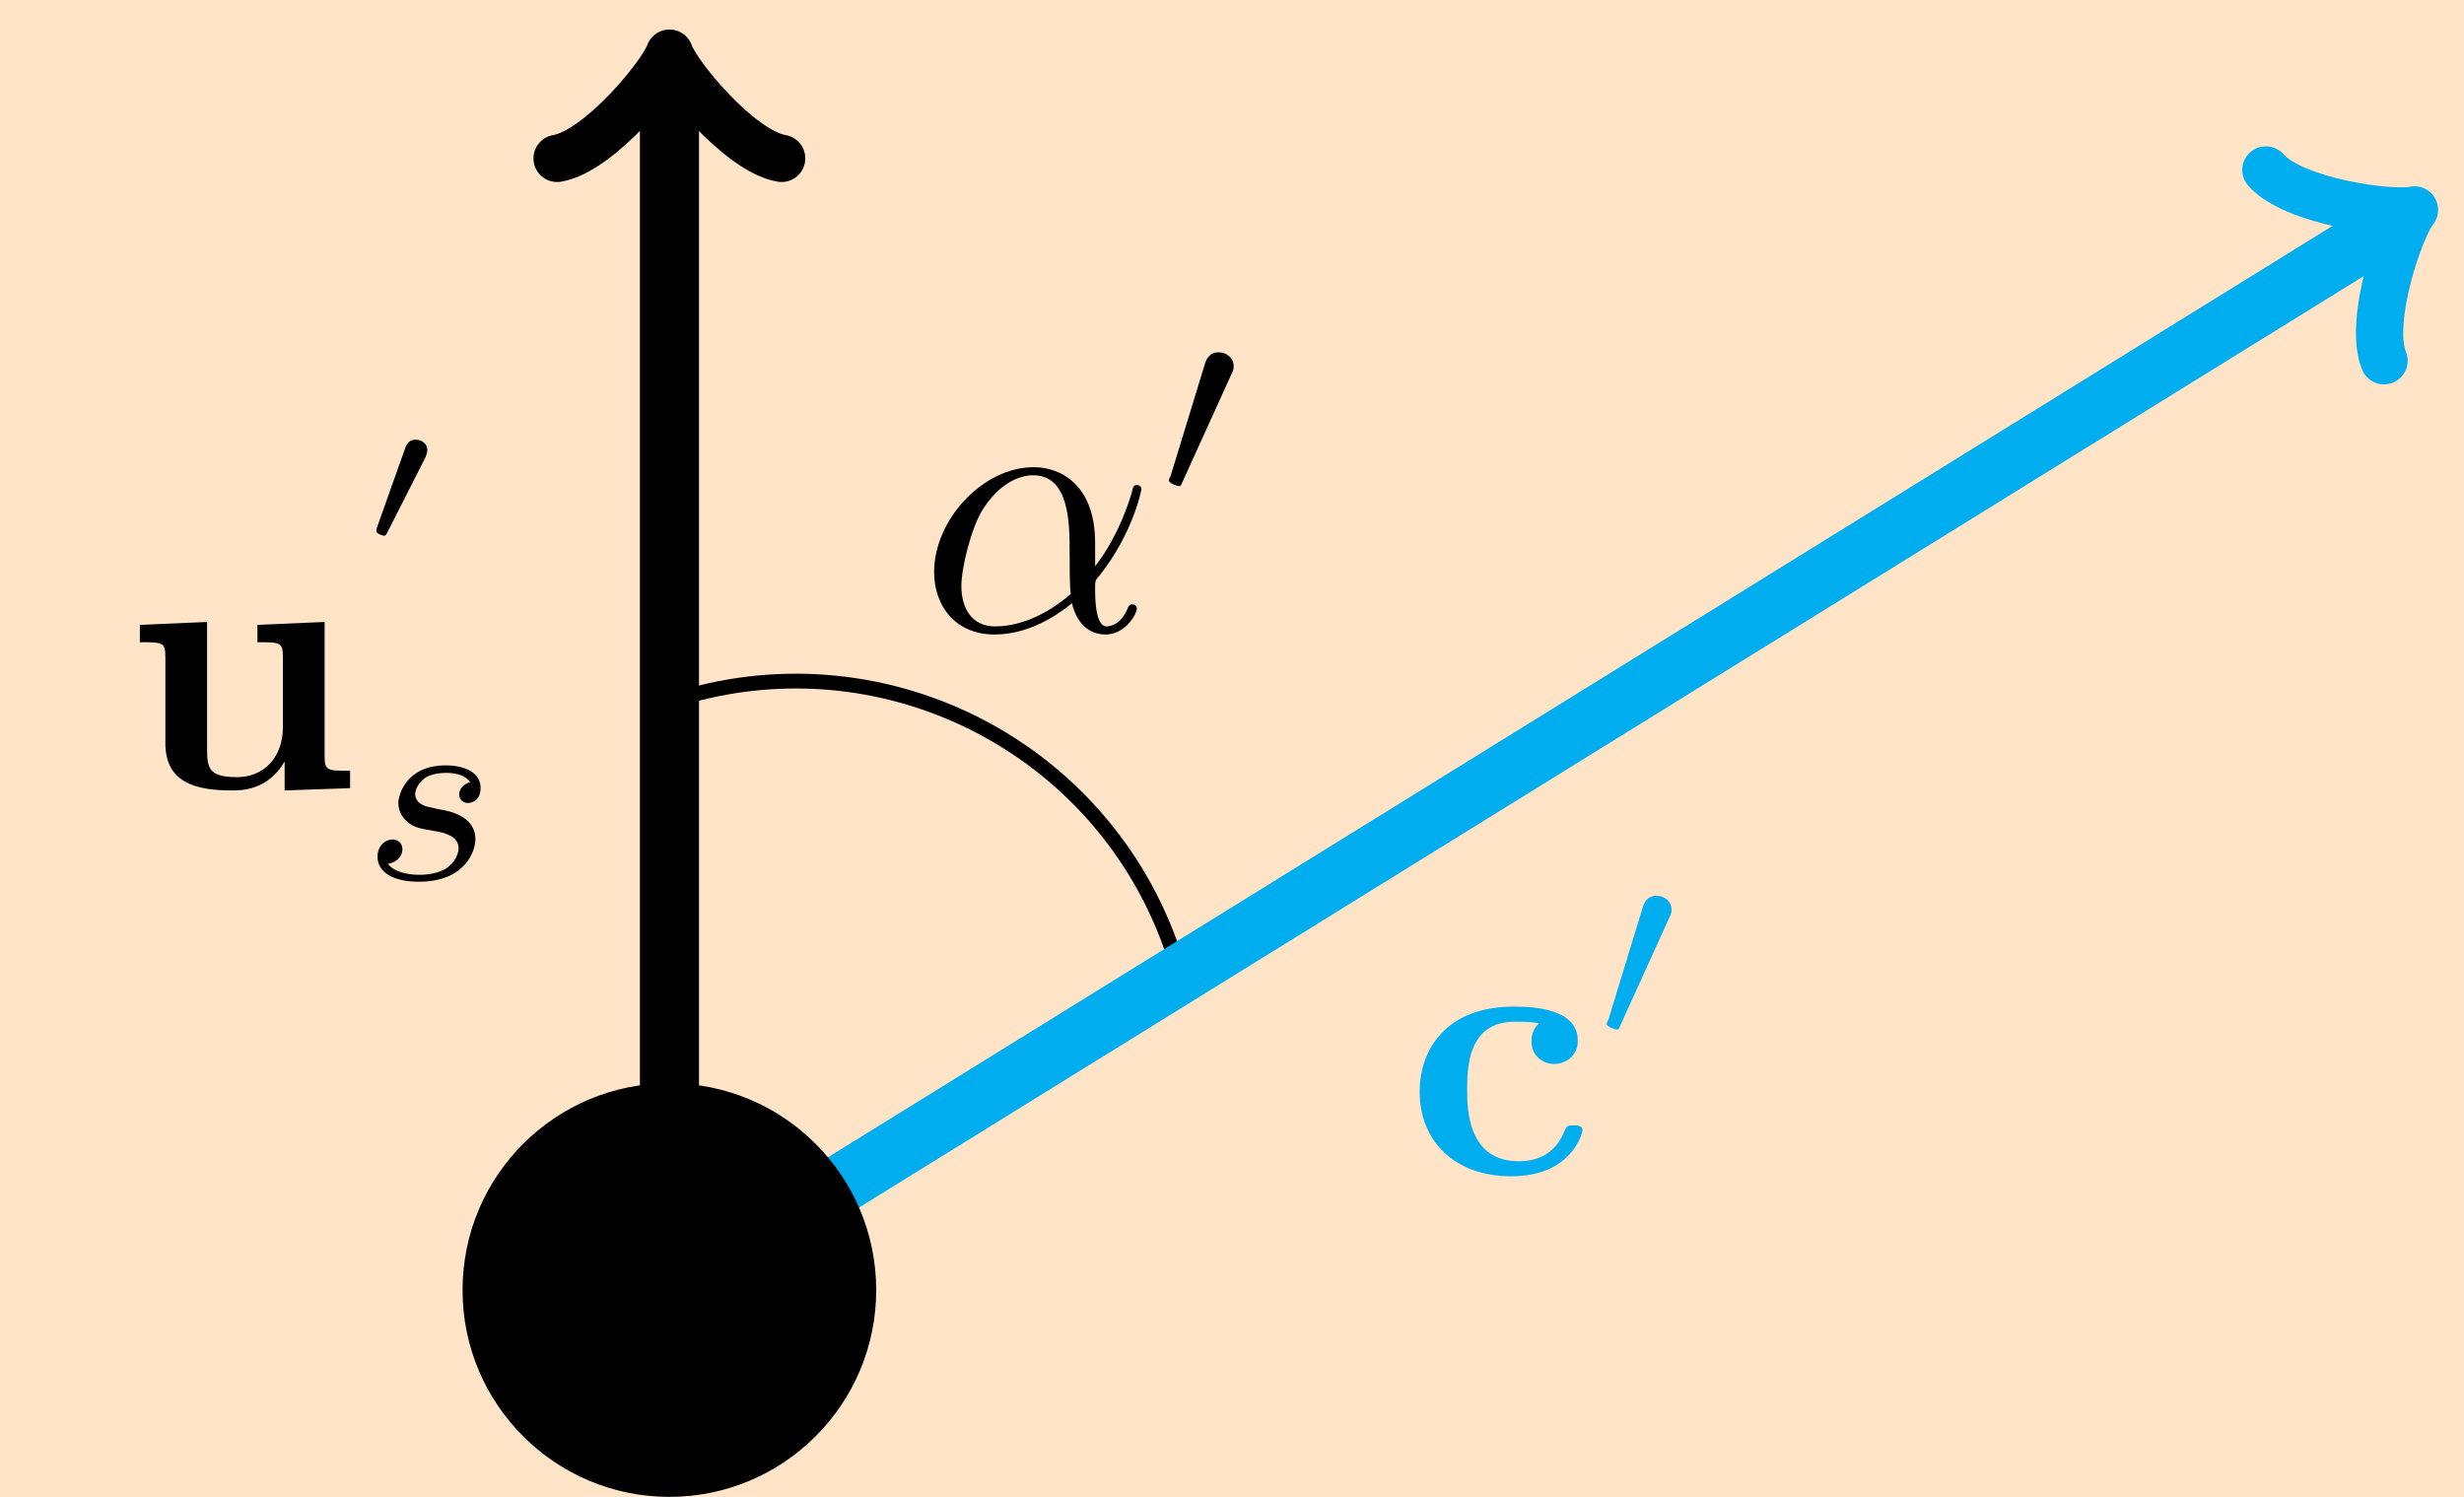
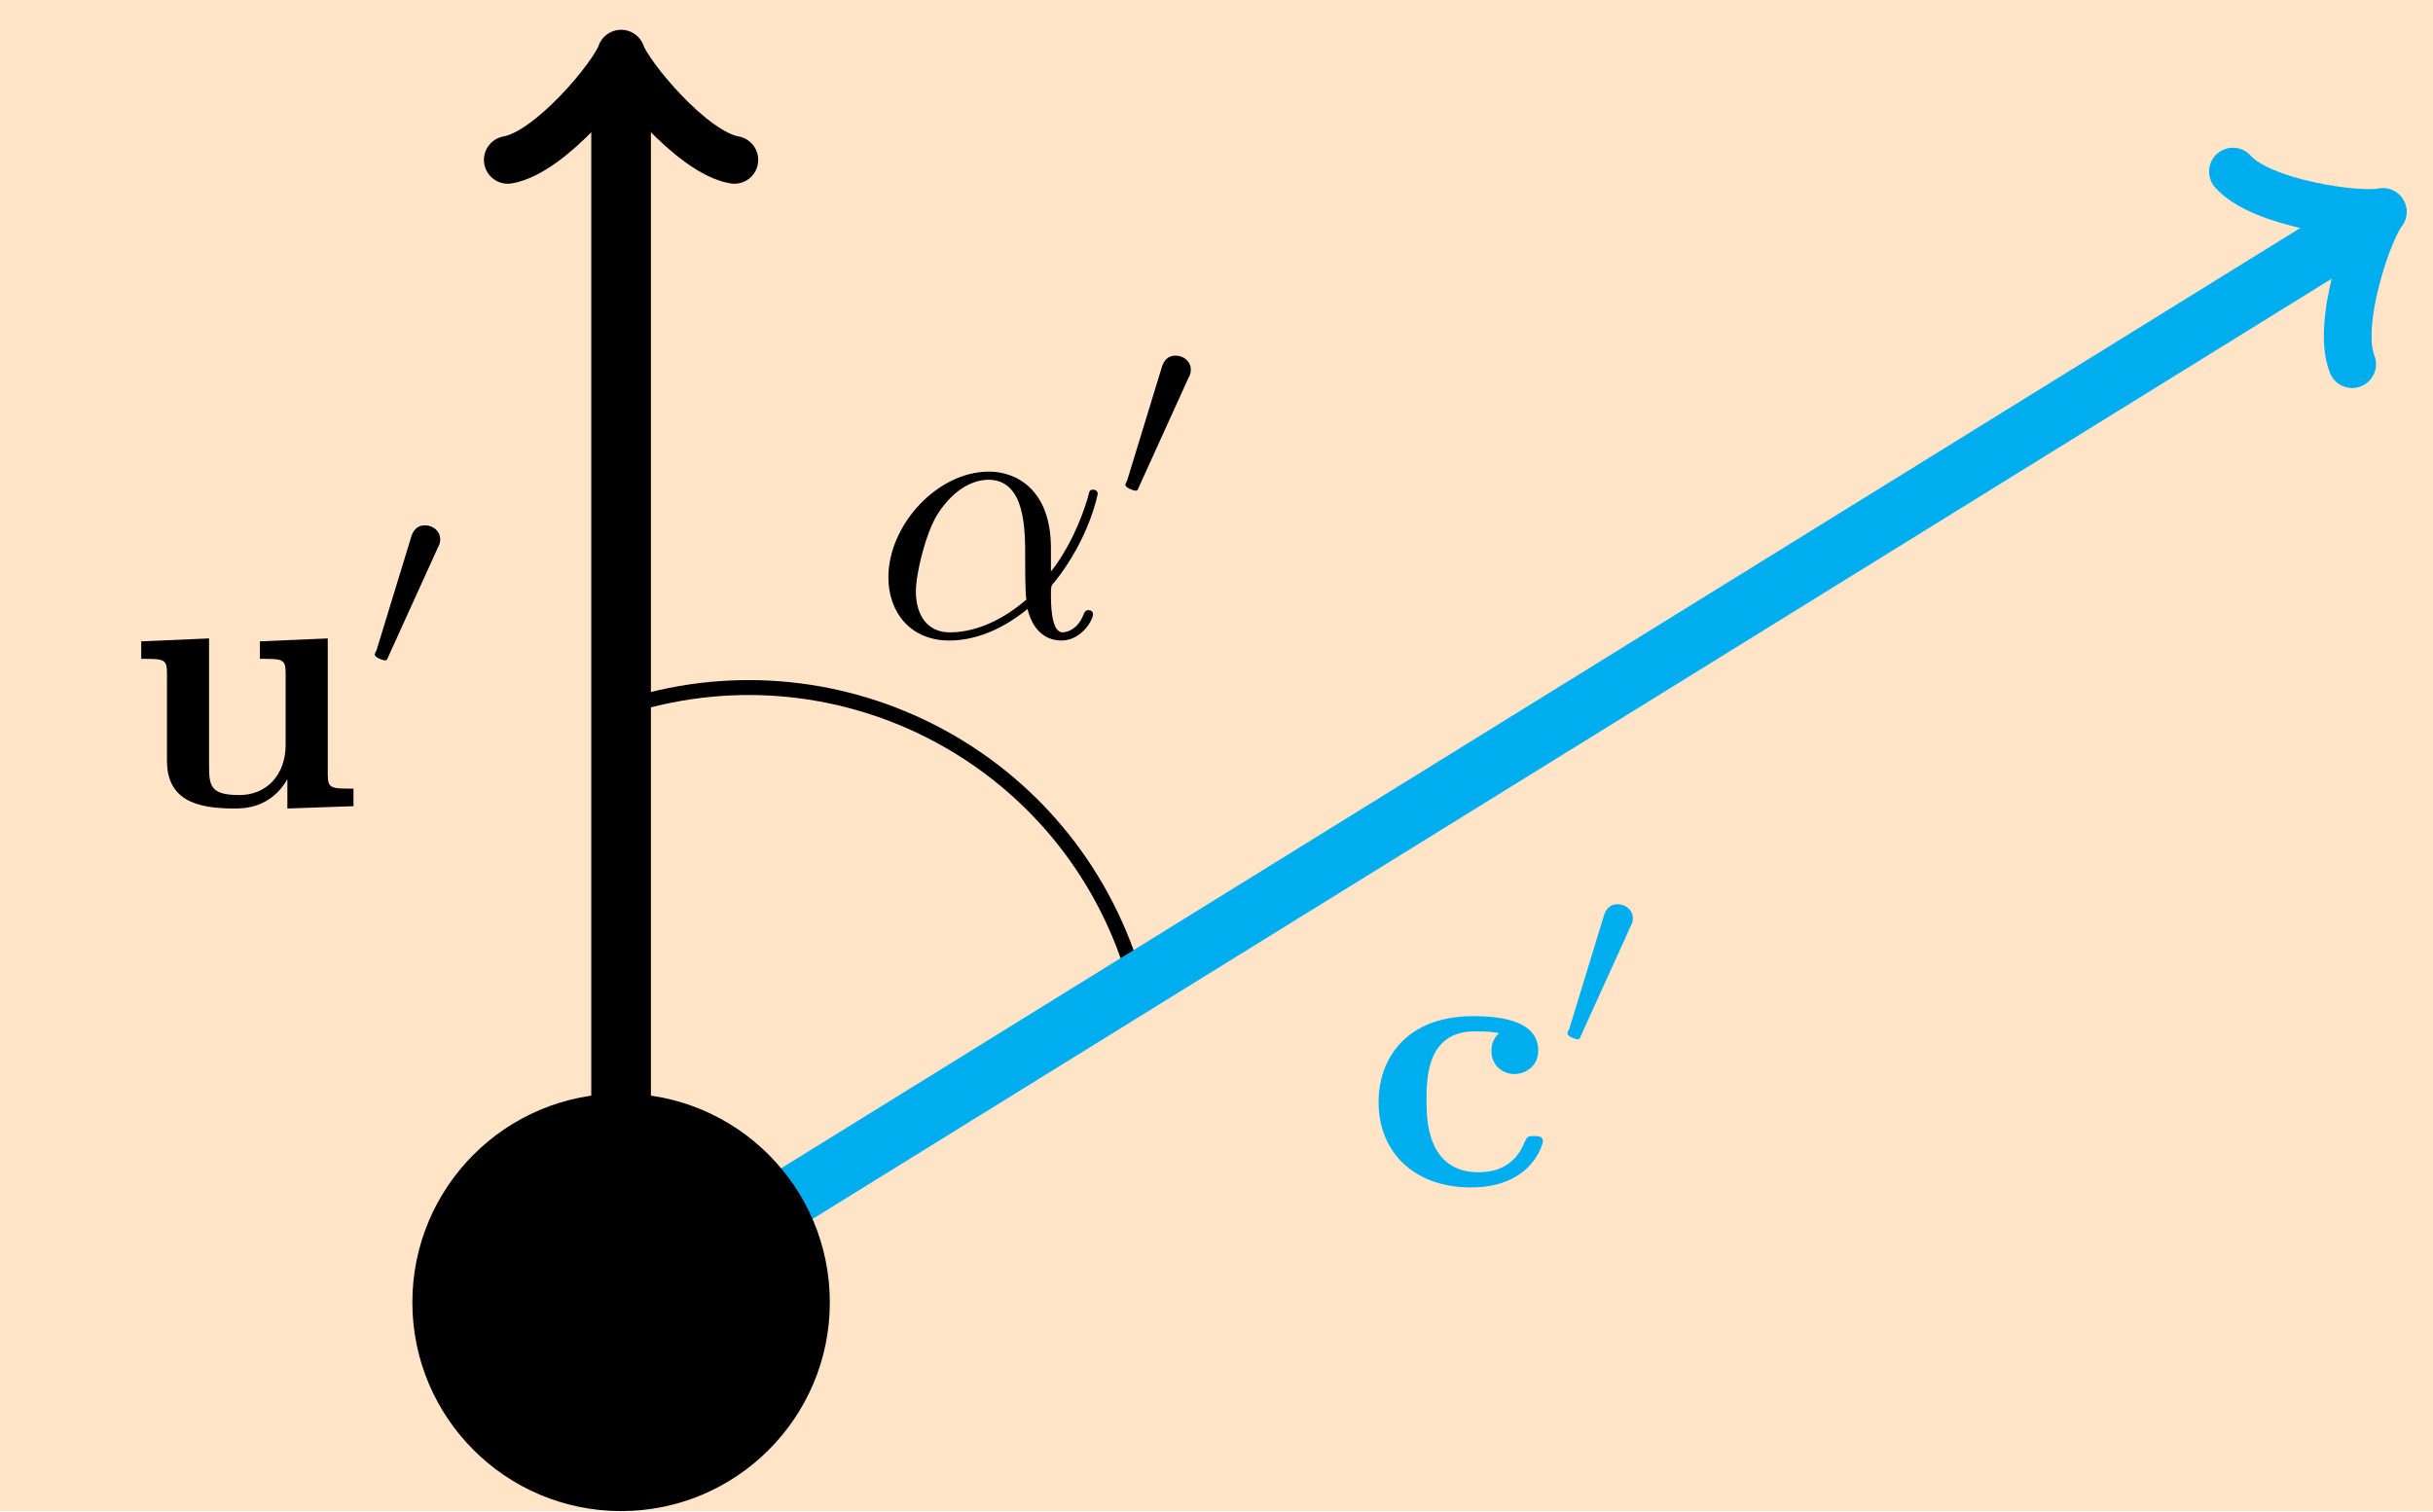
- <svg xmlns="http://www.w3.org/2000/svg" xmlns:xlink="http://www.w3.org/1999/xlink" width="66.482pt" height="40.39pt" viewBox="0 0 66.482 40.39" version="1.1">
+ <svg xmlns="http://www.w3.org/2000/svg" xmlns:xlink="http://www.w3.org/1999/xlink" width="65.019pt" height="40.39pt" viewBox="0 0 65.019 40.39" version="1.1">
  <defs>
    <g>
      <symbol overflow="visible" id="glyph0-0">
        <path style="stroke:none;" d="" />
      </symbol>
      <symbol overflow="visible" id="glyph0-1">
        <path style="stroke:none;" d="M 4.75 -2.359 C 4.75 -3.922 3.828 -4.406 3.094 -4.406 C 1.719 -4.406 0.406 -2.984 0.406 -1.578 C 0.406 -0.641 1 0.109 2.031 0.109 C 2.656 0.109 3.375 -0.125 4.125 -0.734 C 4.25 -0.203 4.578 0.109 5.031 0.109 C 5.562 0.109 5.875 -0.438 5.875 -0.594 C 5.875 -0.672 5.812 -0.703 5.75 -0.703 C 5.688 -0.703 5.656 -0.672 5.625 -0.594 C 5.438 -0.109 5.078 -0.109 5.062 -0.109 C 4.75 -0.109 4.75 -0.891 4.75 -1.125 C 4.75 -1.328 4.75 -1.359 4.859 -1.469 C 5.797 -2.656 6 -3.812 6 -3.812 C 6 -3.844 5.984 -3.922 5.875 -3.922 C 5.781 -3.922 5.781 -3.891 5.734 -3.703 C 5.547 -3.078 5.219 -2.328 4.75 -1.734 Z M 4.094 -0.984 C 3.203 -0.219 2.438 -0.109 2.047 -0.109 C 1.453 -0.109 1.141 -0.562 1.141 -1.203 C 1.141 -1.688 1.406 -2.766 1.719 -3.266 C 2.188 -4 2.734 -4.188 3.078 -4.188 C 4.062 -4.188 4.062 -2.875 4.062 -2.109 C 4.062 -1.734 4.062 -1.156 4.094 -0.984 Z M 4.094 -0.984 " />
      </symbol>
      <symbol overflow="visible" id="glyph1-0">
        <path style="stroke:none;" d="" />
      </symbol>
      <symbol overflow="visible" id="glyph1-1">
        <path style="stroke:none;" d="M 2.016 -3.297 C 2.078 -3.406 2.078 -3.469 2.078 -3.516 C 2.078 -3.734 1.891 -3.891 1.672 -3.891 C 1.406 -3.891 1.328 -3.672 1.297 -3.562 L 0.375 -0.547 C 0.359 -0.531 0.328 -0.453 0.328 -0.438 C 0.328 -0.359 0.547 -0.281 0.609 -0.281 C 0.656 -0.281 0.656 -0.297 0.703 -0.406 Z M 2.016 -3.297 " />
      </symbol>
      <symbol overflow="visible" id="glyph2-0">
        <path style="stroke:none;" d="" />
      </symbol>
      <symbol overflow="visible" id="glyph2-1">
        <path style="stroke:none;" d="M 3.594 -4.062 C 3.406 -3.891 3.391 -3.688 3.391 -3.594 C 3.391 -3.156 3.734 -2.969 4 -2.969 C 4.312 -2.969 4.641 -3.188 4.641 -3.594 C 4.641 -4.453 3.484 -4.516 2.906 -4.516 C 1.109 -4.516 0.375 -3.375 0.375 -2.219 C 0.375 -0.891 1.312 0.062 2.844 0.062 C 4.469 0.062 4.766 -1.094 4.766 -1.172 C 4.766 -1.312 4.625 -1.312 4.531 -1.312 C 4.344 -1.312 4.344 -1.281 4.281 -1.156 C 4.031 -0.531 3.547 -0.344 3.047 -0.344 C 1.656 -0.344 1.656 -1.797 1.656 -2.266 C 1.656 -2.828 1.656 -4.109 2.938 -4.109 C 3.297 -4.109 3.453 -4.094 3.594 -4.062 Z M 3.594 -4.062 " />
      </symbol>
      <symbol overflow="visible" id="glyph2-2">
        <path style="stroke:none;" d="M 4.359 -0.719 L 4.359 0.062 L 6.125 0 L 6.125 -0.469 C 5.516 -0.469 5.438 -0.469 5.438 -0.859 L 5.438 -4.484 L 3.625 -4.406 L 3.625 -3.938 C 4.234 -3.938 4.312 -3.938 4.312 -3.547 L 4.312 -1.641 C 4.312 -0.828 3.797 -0.297 3.078 -0.297 C 2.297 -0.297 2.266 -0.547 2.266 -1.094 L 2.266 -4.484 L 0.453 -4.406 L 0.453 -3.938 C 1.062 -3.938 1.141 -3.938 1.141 -3.547 L 1.141 -1.219 C 1.141 -0.156 1.938 0.062 2.938 0.062 C 3.188 0.062 3.906 0.062 4.359 -0.719 Z M 4.359 -0.719 " />
      </symbol>
-       <symbol overflow="visible" id="glyph3-0">
-         <path style="stroke:none;" d="" />
-       </symbol>
-       <symbol overflow="visible" id="glyph3-1">
-         <path style="stroke:none;" d="M 1.797 -2.312 C 1.797 -2.328 1.844 -2.422 1.844 -2.5 C 1.844 -2.672 1.688 -2.781 1.531 -2.781 C 1.328 -2.781 1.281 -2.625 1.25 -2.562 L 0.484 -0.406 C 0.469 -0.344 0.469 -0.328 0.469 -0.312 C 0.469 -0.234 0.672 -0.188 0.672 -0.188 C 0.719 -0.188 0.734 -0.219 0.766 -0.281 Z M 1.797 -2.312 " />
-       </symbol>
-       <symbol overflow="visible" id="glyph4-0">
-         <path style="stroke:none;" d="" />
-       </symbol>
-       <symbol overflow="visible" id="glyph4-1">
-         <path style="stroke:none;" d="M 3 -2.625 C 2.828 -2.578 2.703 -2.438 2.703 -2.297 C 2.703 -2.125 2.844 -2.062 2.938 -2.062 C 3.016 -2.062 3.281 -2.109 3.281 -2.469 C 3.281 -2.922 2.781 -3.078 2.344 -3.078 C 1.266 -3.078 1.062 -2.266 1.062 -2.062 C 1.062 -1.797 1.219 -1.625 1.312 -1.547 C 1.484 -1.406 1.609 -1.375 2.094 -1.297 C 2.25 -1.266 2.688 -1.188 2.688 -0.844 C 2.688 -0.719 2.609 -0.453 2.328 -0.281 C 2.047 -0.125 1.703 -0.125 1.625 -0.125 C 1.344 -0.125 0.953 -0.188 0.781 -0.422 C 1.016 -0.453 1.172 -0.625 1.172 -0.812 C 1.172 -0.984 1.047 -1.078 0.906 -1.078 C 0.703 -1.078 0.5 -0.906 0.5 -0.609 C 0.5 -0.188 0.938 0.062 1.609 0.062 C 2.906 0.062 3.141 -0.812 3.141 -1.078 C 3.141 -1.719 2.438 -1.844 2.172 -1.891 C 2.109 -1.906 1.938 -1.938 1.891 -1.953 C 1.641 -2 1.516 -2.141 1.516 -2.297 C 1.516 -2.453 1.641 -2.641 1.797 -2.75 C 1.984 -2.859 2.219 -2.875 2.344 -2.875 C 2.484 -2.875 2.844 -2.859 3 -2.625 Z M 3 -2.625 " />
-       </symbol>
    </g>
    <clipPath id="clip1">
-       <path d="M 0 0 L 66.48 0 L 66.48 40.391 L 0 40.391 Z M 0 0 " />
-     </clipPath>
-     <clipPath id="clip2">
-       <path d="M 0 0 L 66.48 0 L 66.48 40.391 L 0 40.391 Z M 0 0 " />
-     </clipPath>
-     <clipPath id="clip3">
-       <path d="M 12 29 L 24 29 L 24 40.391 L 12 40.391 Z M 12 29 " />
+       <path d="M 11 29 L 23 29 L 23 40.391 L 11 40.391 Z M 11 29 " />
    </clipPath>
  </defs>
  <g id="surface1">
-     <g clip-path="url(#clip1)" clip-rule="nonzero">
-       <path style=" stroke:none;fill-rule:nonzero;fill:rgb(100%,89.412%,78.432%);fill-opacity:1;" d="M 0 40.391 L 66.48 40.391 L 66.48 0 L 0 0 Z M 0 40.391 " />
-     </g>
-     <path style="fill:none;stroke-width:0.399;stroke-linecap:butt;stroke-linejoin:miter;stroke:rgb(0%,0%,0%);stroke-opacity:1;stroke-miterlimit:10;" d="M 0.002 15.877 C 5.65 17.756 11.724 14.717 13.607 9.069 " transform="matrix(1,0,0,-1,18.061,34.811)" />
+     <path style=" stroke:none;fill-rule:nonzero;fill:rgb(100%,89.412%,78.432%);fill-opacity:1;" d="M 0 40.391 L 65.02 40.391 L 65.02 0 L 0 0 Z M 0 40.391 " />
+     <path style="fill:none;stroke-width:0.399;stroke-linecap:butt;stroke-linejoin:miter;stroke:rgb(0%,0%,0%);stroke-opacity:1;stroke-miterlimit:10;" d="M -0 15.877 C 5.648 17.756 11.722 14.717 13.605 9.069 " transform="matrix(1,0,0,-1,16.598,34.811)" />
    <g style="fill:rgb(0%,0%,0%);fill-opacity:1;">
-       <use xlink:href="#glyph0-1" x="24.798" y="17.012" />
+       <use xlink:href="#glyph0-1" x="23.335" y="17.012" />
    </g>
    <g style="fill:rgb(0%,0%,0%);fill-opacity:1;">
-       <use xlink:href="#glyph1-1" x="31.208" y="13.397" />
+       <use xlink:href="#glyph1-1" x="29.745" y="13.397" />
    </g>
-     <g clip-path="url(#clip2)" clip-rule="nonzero">
-       <path style="fill:none;stroke-width:1.594;stroke-linecap:butt;stroke-linejoin:miter;stroke:rgb(0%,67.839%,93.729%);stroke-opacity:1;stroke-miterlimit:10;" d="M 0.002 -0.002 L 46.599 28.846 " transform="matrix(1,0,0,-1,18.061,34.811)" />
-     </g>
-     <path style="fill:none;stroke-width:1.275;stroke-linecap:round;stroke-linejoin:round;stroke:rgb(0%,67.839%,93.729%);stroke-opacity:1;stroke-miterlimit:10;" d="M -2.271 3.026 C -2.081 1.893 0.001 0.187 0.57 -0 C 0.001 -0.191 -2.081 -1.892 -2.27 -3.029 " transform="matrix(0.85023,-0.52634,-0.52634,-0.85023,64.66018,5.96377)" />
+     <path style="fill:none;stroke-width:1.594;stroke-linecap:butt;stroke-linejoin:miter;stroke:rgb(0%,67.839%,93.729%);stroke-opacity:1;stroke-miterlimit:10;" d="M -0 -0.002 L 46.597 28.846 " transform="matrix(1,0,0,-1,16.598,34.811)" />
+     <path style="fill:none;stroke-width:1.275;stroke-linecap:round;stroke-linejoin:round;stroke:rgb(0%,67.839%,93.729%);stroke-opacity:1;stroke-miterlimit:10;" d="M -2.272 3.027 C -2.082 1.894 -0.001 0.188 0.568 0.001 C -0 -0.19 -2.083 -1.891 -2.272 -3.028 " transform="matrix(0.85023,-0.52634,-0.52634,-0.85023,63.19718,5.96377)" />
    <g style="fill:rgb(0%,67.839%,93.729%);fill-opacity:1;">
-       <use xlink:href="#glyph2-1" x="37.93" y="31.678" />
+       <use xlink:href="#glyph2-1" x="36.466" y="31.678" />
    </g>
    <g style="fill:rgb(0%,67.839%,93.729%);fill-opacity:1;">
-       <use xlink:href="#glyph1-1" x="43.022" y="28.062" />
+       <use xlink:href="#glyph1-1" x="41.558" y="28.062" />
    </g>
-     <path style="fill:none;stroke-width:1.594;stroke-linecap:butt;stroke-linejoin:miter;stroke:rgb(0%,0%,0%);stroke-opacity:1;stroke-miterlimit:10;" d="M 0.002 -0.002 L 0.002 32.811 " transform="matrix(1,0,0,-1,18.061,34.811)" />
-     <path style="fill:none;stroke-width:1.275;stroke-linecap:round;stroke-linejoin:round;stroke:rgb(0%,0%,0%);stroke-opacity:1;stroke-miterlimit:10;" d="M -2.272 3.03 C -2.08 1.893 0.002 0.19 0.568 -0.002 C 0.002 -0.189 -2.08 -1.892 -2.272 -3.029 " transform="matrix(0,-1,-1,0,18.061,2.00178)" />
+     <path style="fill:none;stroke-width:1.594;stroke-linecap:butt;stroke-linejoin:miter;stroke:rgb(0%,0%,0%);stroke-opacity:1;stroke-miterlimit:10;" d="M -0 -0.002 L -0 32.811 " transform="matrix(1,0,0,-1,16.598,34.811)" />
+     <path style="fill:none;stroke-width:1.275;stroke-linecap:round;stroke-linejoin:round;stroke:rgb(0%,0%,0%);stroke-opacity:1;stroke-miterlimit:10;" d="M -2.272 3.028 C -2.08 1.891 0.002 0.188 0.568 0 C 0.002 -0.191 -2.08 -1.894 -2.272 -3.027 " transform="matrix(0,-1,-1,0,16.598,2.00178)" />
    <g style="fill:rgb(0%,0%,0%);fill-opacity:1;">
-       <use xlink:href="#glyph2-2" x="3.321" y="21.267" />
+       <use xlink:href="#glyph2-2" x="3.321" y="21.549" />
    </g>
    <g style="fill:rgb(0%,0%,0%);fill-opacity:1;">
-       <use xlink:href="#glyph3-1" x="9.686" y="14.645" />
+       <use xlink:href="#glyph1-1" x="9.686" y="17.933" />
    </g>
-     <g style="fill:rgb(0%,0%,0%);fill-opacity:1;">
-       <use xlink:href="#glyph4-1" x="9.686" y="23.73" />
-     </g>
-     <g clip-path="url(#clip3)" clip-rule="nonzero">
-       <path style=" stroke:none;fill-rule:nonzero;fill:rgb(0%,0%,0%);fill-opacity:1;" d="M 23.641 34.812 C 23.641 31.73 21.141 29.23 18.062 29.23 C 14.98 29.23 12.48 31.73 12.48 34.812 C 12.48 37.891 14.98 40.391 18.062 40.391 C 21.141 40.391 23.641 37.891 23.641 34.812 Z M 23.641 34.812 " />
+     <g clip-path="url(#clip1)" clip-rule="nonzero">
+       <path style=" stroke:none;fill-rule:nonzero;fill:rgb(0%,0%,0%);fill-opacity:1;" d="M 22.176 34.812 C 22.176 31.73 19.68 29.23 16.598 29.23 C 13.516 29.23 11.02 31.73 11.02 34.812 C 11.02 37.891 13.516 40.391 16.598 40.391 C 19.68 40.391 22.176 37.891 22.176 34.812 Z M 22.176 34.812 " />
    </g>
  </g>
</svg>
